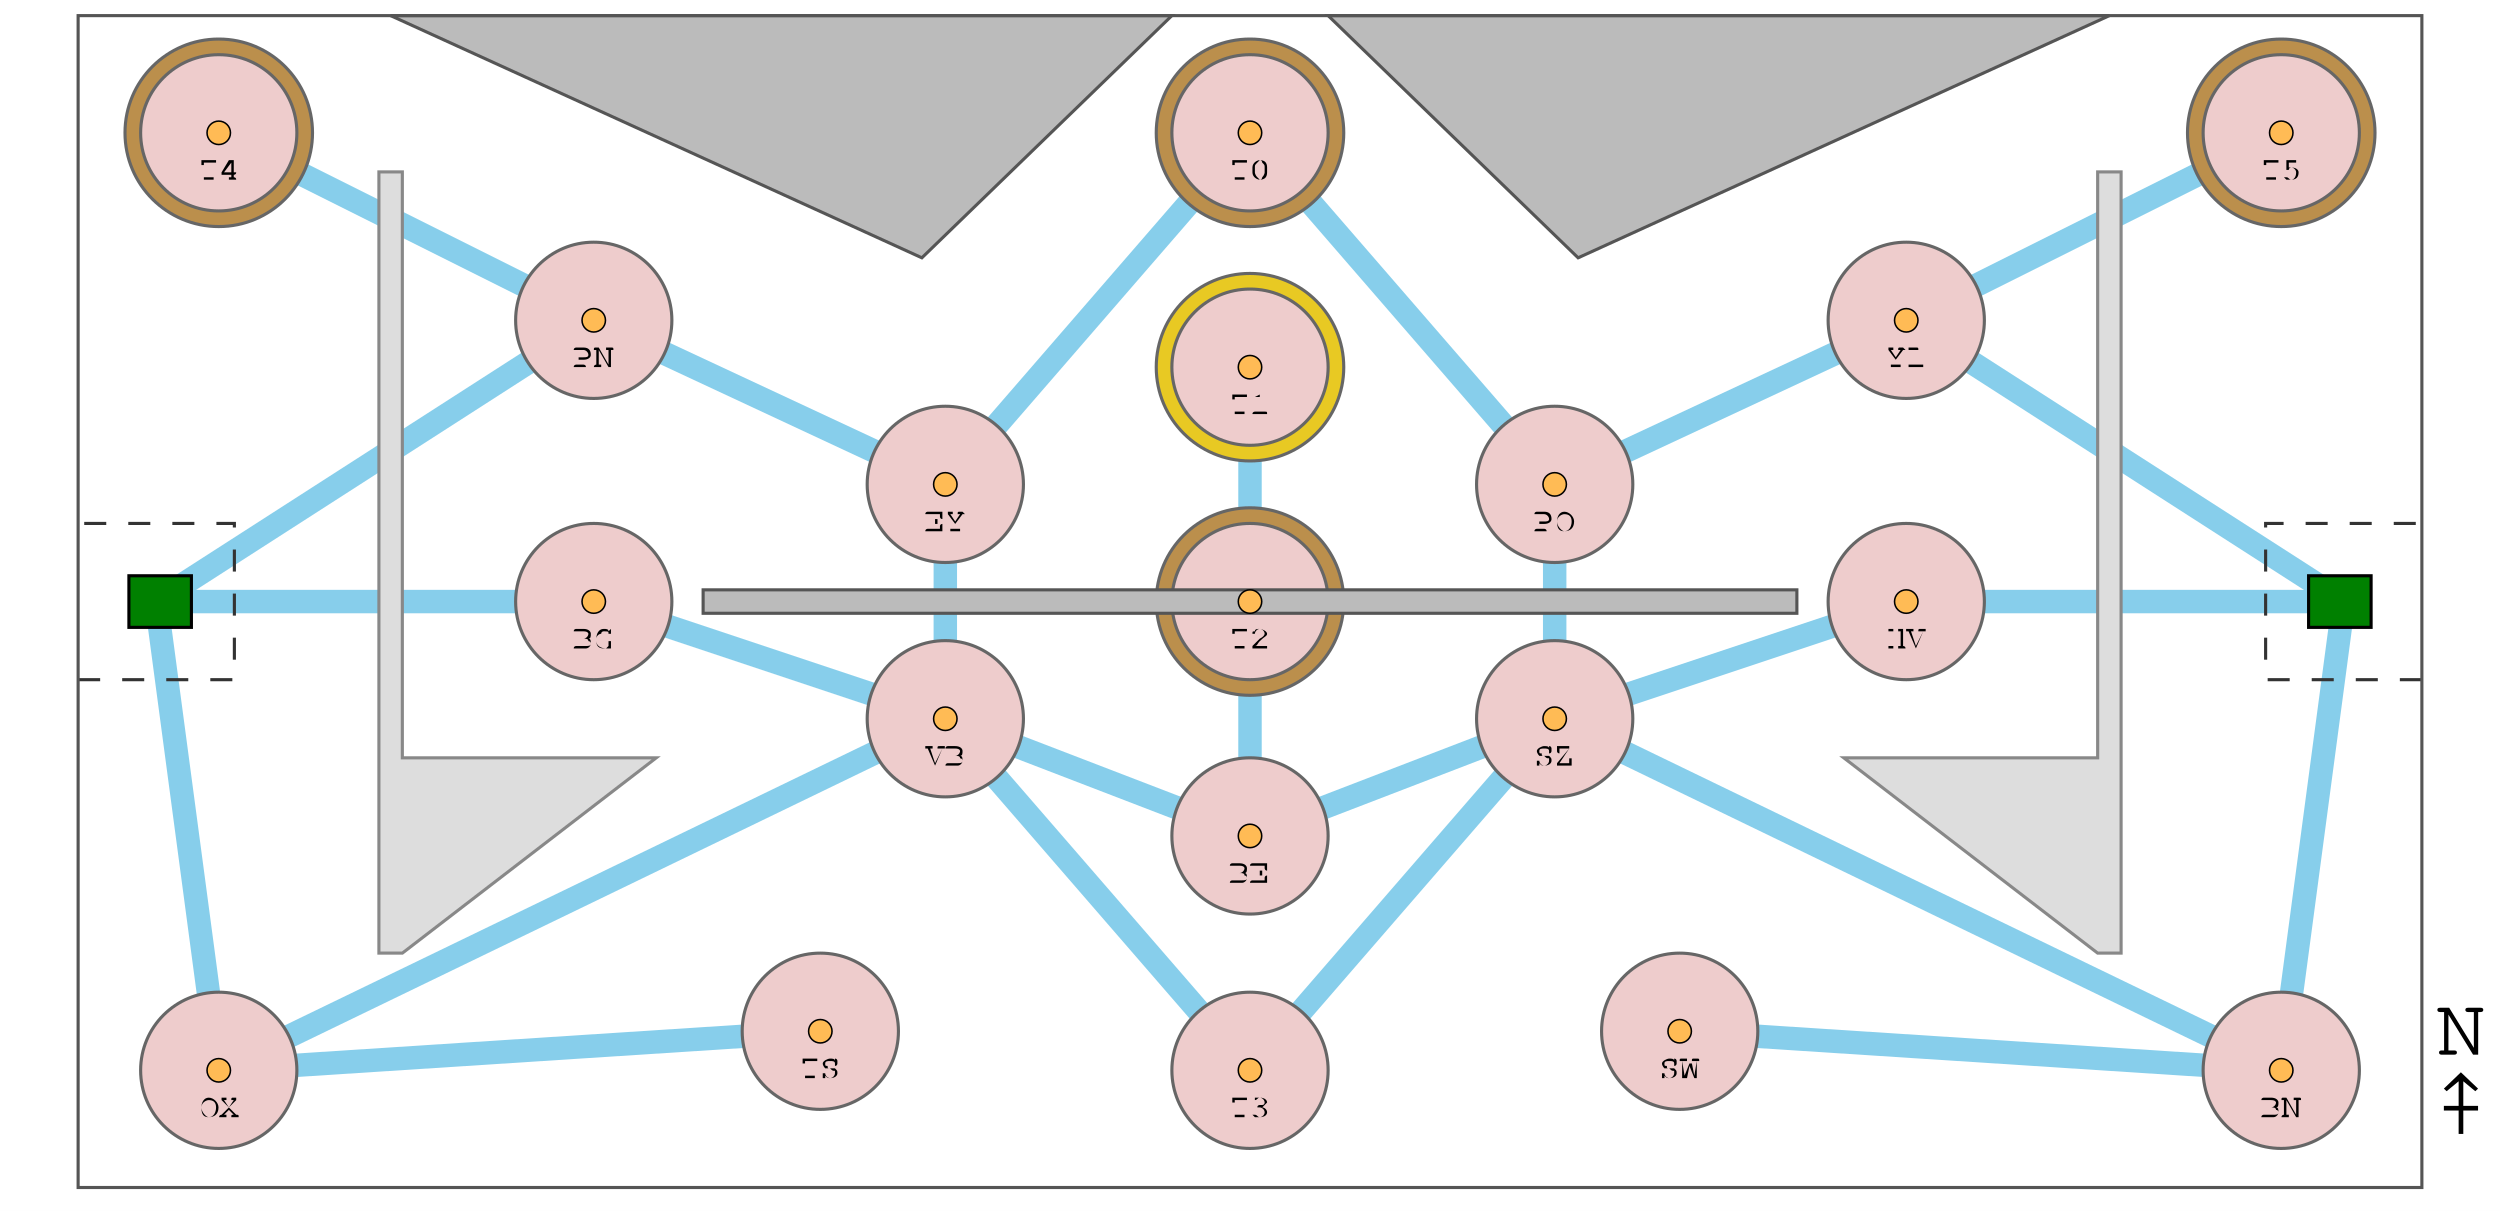
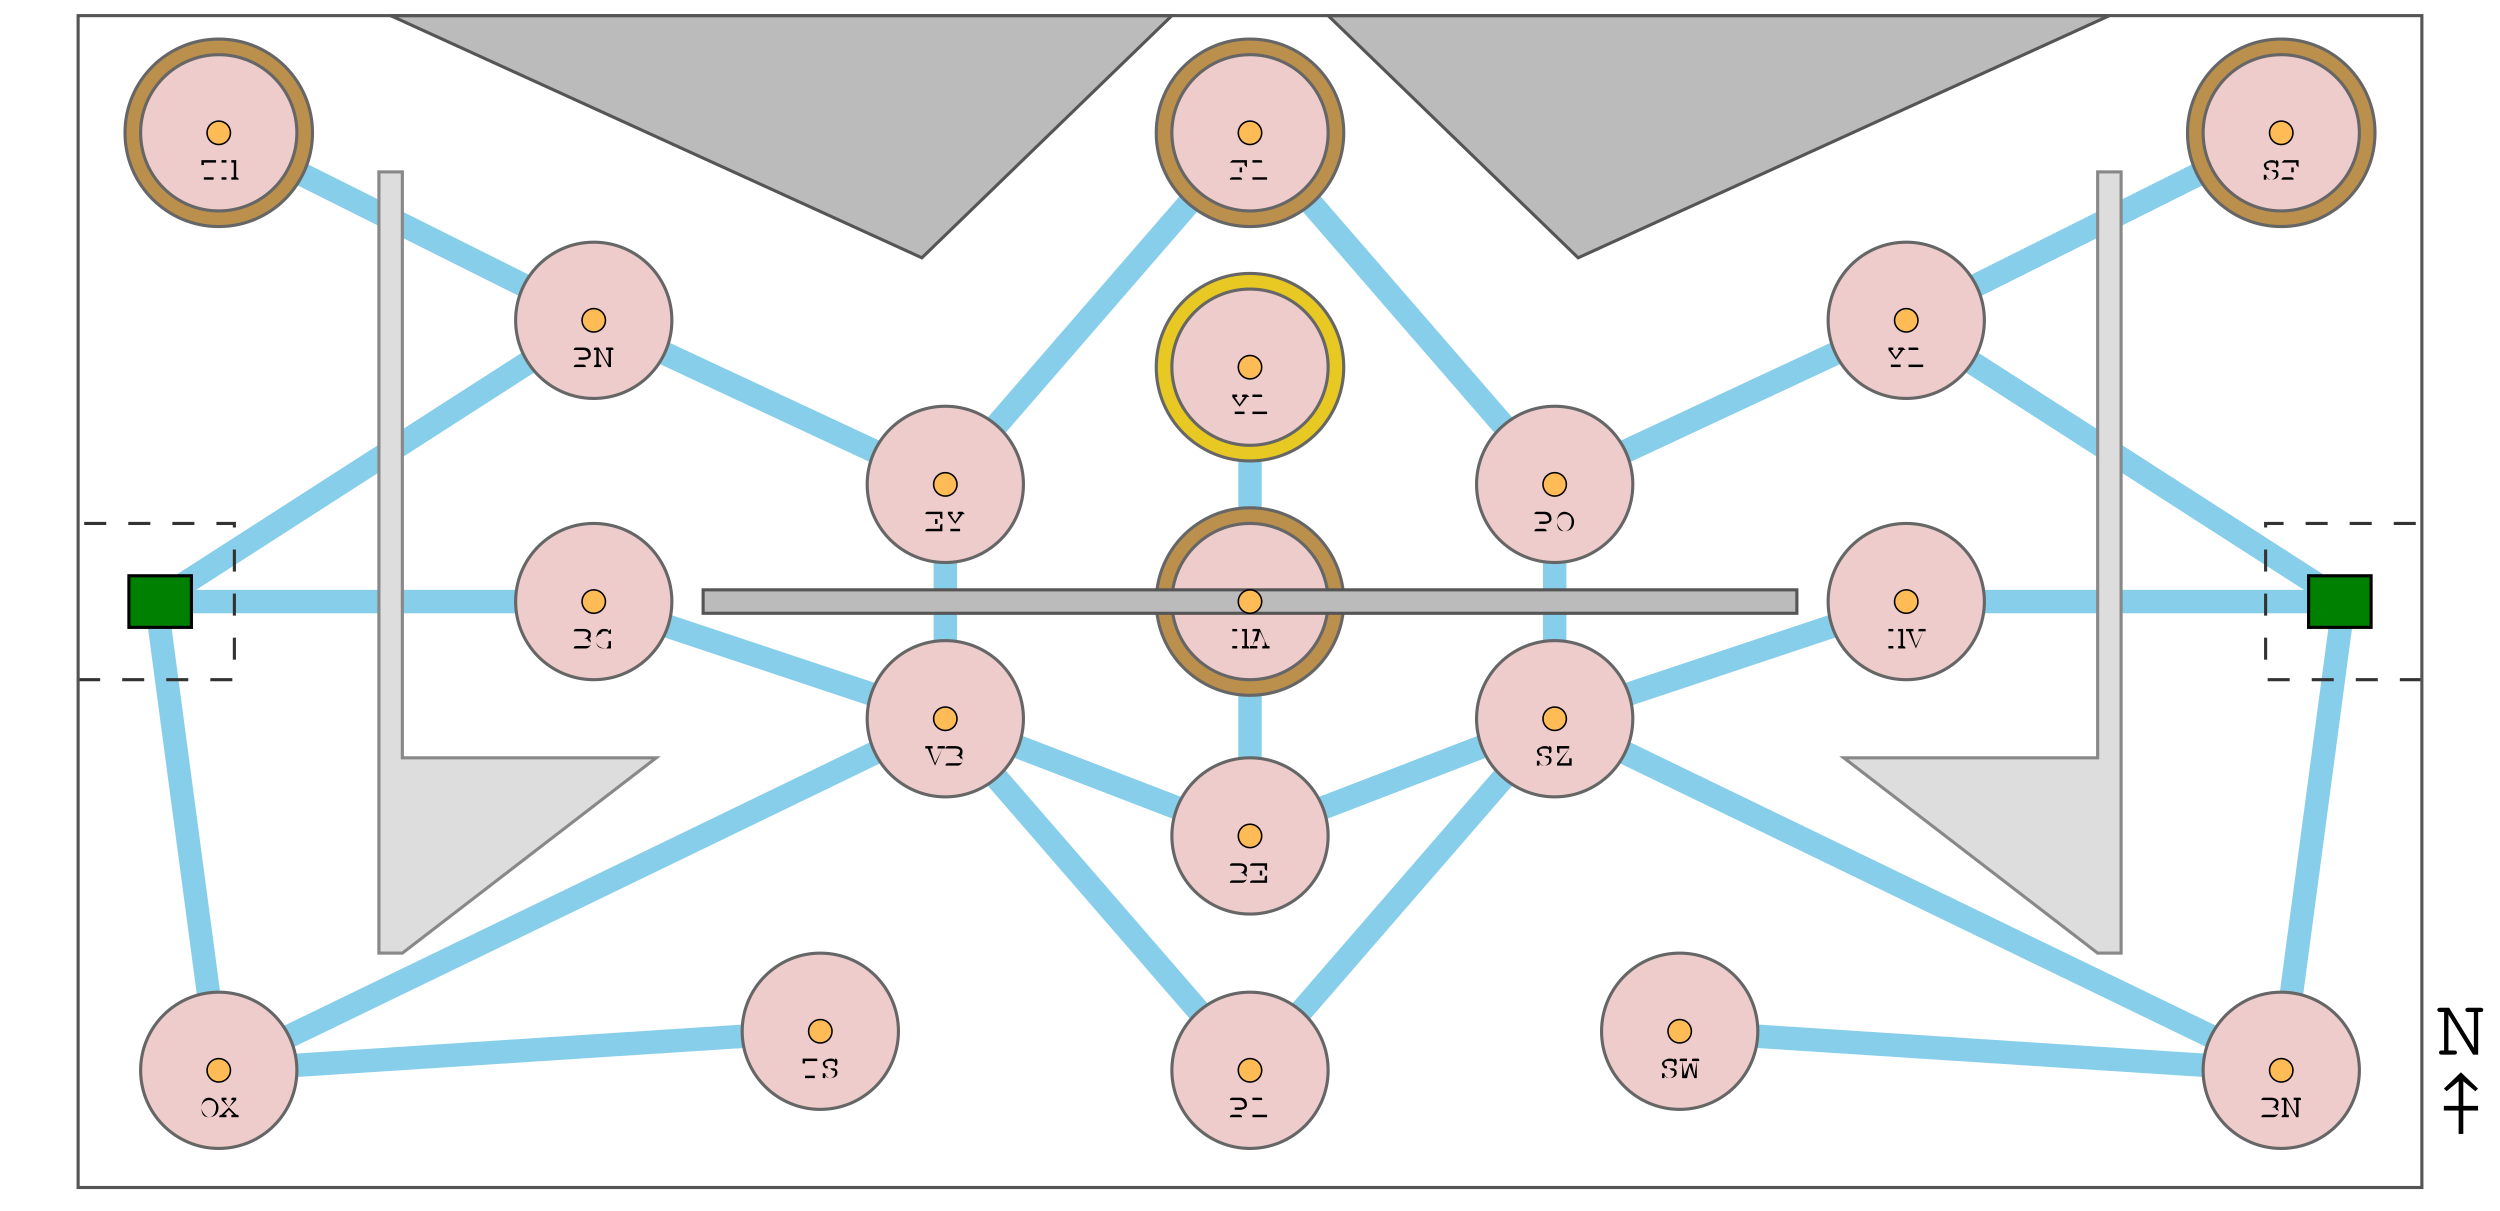
<svg xmlns="http://www.w3.org/2000/svg" xmlns:xlink="http://www.w3.org/1999/xlink" version="1.1" baseProfile="full" width="1600" height="775">
  <style type="text/css">
    

      .arena-wall {
          fill: none;
          stroke: #555;
          stroke-width: .02;
      }

      .platform {
          fill: #bbb;
          stroke: #555;
          stroke-width: .02;
      }

      .moveable-platform {
          fill: #ddd;
          stroke: #888;
          stroke-width: .02;
      }

      .platform-stage-a {
          fill: #cfb;
          stroke: #555;
          stroke-width: .02;
      }

      .platform-stage-b {
          fill: #bcf;
          stroke: #555;
          stroke-width: .02;
      }

      .token {
          stroke: black;
          stroke-width: 0.01;
      }

      #token-gold {
          fill: gold;
      }

      #token-silver {
          fill: silver;
      }

      #robot {
          fill: green;
          stroke: black;
          stroke-width: 0.02;
      }

      .zone-boundary {
          stroke: #333;
          stroke-width: 0.02;
          stroke-dasharray: 0.141, 0.141;
          fill: none;
      }

      .territory {
          stroke: #666;
          stroke-width: 0.02;
          fill: #ecc;
      }

      .gold-border {
          stroke: #666;
          stroke-width: 0.02;
          fill: #e8c923;
      }

      .bronze-border {
          stroke: #666;
          stroke-width: 0.02;
          fill: #bb8f4c;
      }

      .tower {
          stroke: #000;
          fill: #ffbb55;
          stroke-width: 0.01;
      }

      .arena-labels {
        font-family: Courier;
        font-size: 0.16pt;
        text-anchor: middle;
      }

      .compass-labels {
        font-family: Courier;
        font-size: 40pt;
        text-anchor: middle;
      }

      .link {
        stroke: skyblue;
        stroke-width: 0.15;
      }
    
  </style>
  <defs>
    <rect width="0.33" height="0.4" x="-0.165" y="-0.175" id="robot" />
    <circle id="tower" cx="0" cy="0" r="0.075" class="tower" />
    <g id="territory">
      <circle cx="0" cy="0" r="0.5" class="territory" />
      <use xlink:href="#tower" />
    </g>
    <g id="border">
      <circle cx="0" cy="0" r="0.6" />
    </g>
    <g id="side-zone">
      <g id="territory-links">
        <path class="link" d="M-4.2 -1.8 L-1.95 -0.75" />
        <path class="link" d="M-4.2 0 L-1.95 0.75" />
        <path class="link" d="M-6.6 3 L-1.95 0.75" />
        <path class="link" d="M-6.6 3 L-2.75 2.75" />
        <path class="link" d="M-1.95 -0.75 L-1.95 0.75" />
        <path class="link" d="M-6.6 -3 L-4.2 -1.8" />
        <path class="link" d="M-1.95 0.75 L0 3" />
        <path class="link" d="M-1.95 0.75 L0 1.5" />
        <path class="link" d="M-1.95 -0.75 L0 -3" />
        <path class="link" d="M-7 0 L-4.2 -1.8" />
        <path class="link" d="M-7 0 L-4.2 0" />
        <path class="link" d="M-7 0 L-6.6 3" />
      </g>
      <g transform="translate(-7 0) rotate(-90)">
        <use xlink:href="#robot" />
      </g>
      <path class="zone-boundary" d="M -7.5 0.5 h 1 v -1 h -1" />
      <use xlink:href="#territory" transform="translate(-4.2 -1.8)" />
      <use xlink:href="#territory" transform="translate(-1.95 -0.75)" />
      <use xlink:href="#territory" transform="translate(-4.2 0)" />
      <use xlink:href="#territory" transform="translate(-6.6 3)" />
      <use xlink:href="#territory" transform="translate(-2.75 2.75)" />
      <use xlink:href="#territory" transform="translate(-1.95 0.75)" />
      <use xlink:href="#border" class="bronze-border" transform="translate(-6.6 -3)" />
      <use xlink:href="#territory" transform="translate(-6.6 -3)" />
      <path class="platform" d="M-0.5 -3.75 L-2.1 -2.2 L-5.5 -3.75 Z" />
      <path class="moveable-platform" d="         M-5.425 2.25 L-3.8 1 L-5.425 1         V-2.75 H-5.575 V2.25 Z" />
    </g>
  </defs>
  <rect width="1600" height="775" fill="white" />
  <g id="compass" transform="translate(1550 500)">
    <svg width="50" height="250">
      <text class="compass-labels" x="50%" y="70%" alignment-baseline="middle" text-anchor="middle">N</text>
      <text class="compass-labels" x="50%" y="90%" alignment-baseline="middle" text-anchor="middle">⤉</text>
    </svg>
  </g>
  <g id="arena" transform="translate(50 10) scale(100) translate(7.5 3.75)">
    <use xlink:href="#side-zone" />
    <use xlink:href="#side-zone" transform="scale(-1 1)" />
    <path class="link" d="M0 -1.5 L0 0" />
    <path class="link" d="M0 0 L0 1.5" />
    <use xlink:href="#border" class="bronze-border" />
    <use xlink:href="#border" class="bronze-border" transform="translate(0 -3)" />
    <use xlink:href="#border" class="gold-border" transform="translate(0 -1.5)" />
    <use xlink:href="#territory" transform="translate(0 -3)" />
    <use xlink:href="#territory" transform="translate(0 -1.5)" />
    <use xlink:href="#territory" transform="translate(0 0)" />
    <use xlink:href="#territory" transform="translate(0 1.5)" />
    <use xlink:href="#territory" transform="translate(0 3)" />
    <rect width="15" height="7.5" x="-7.5" y="-3.75" class="arena-wall" />
    <path class="platform" d="M-3.5 -0.075 H3.5 V0.075 H-3.5 Z" />
    <use xlink:href="#tower" />
    <g transform="translate(0 0.3)">
      <text class="arena-labels" x="-4.2" y="-1.8">PN</text>
      <text class="arena-labels" x="-1.95" y="-0.75">EY</text>
      <text class="arena-labels" x="-4.2" y="0">BG</text>
      <text class="arena-labels" x="-6.6" y="3">OX</text>
      <text class="arena-labels" x="-2.75" y="2.75">TS</text>
      <text class="arena-labels" x="-1.95" y="0.75">VB</text>
-       <text class="arena-labels" x="-6.6" y="-3">T4</text>
+       <text class="arena-labels" x="-6.6" y="-3">TH</text>
      <text class="arena-labels" x="4.2" y="-1.8">YL</text>
      <text class="arena-labels" x="1.95" y="-0.75">PO</text>
      <text class="arena-labels" x="4.2" y="0">HV</text>
      <text class="arena-labels" x="6.6" y="3">BN</text>
      <text class="arena-labels" x="2.75" y="2.75">SW</text>
      <text class="arena-labels" x="1.95" y="0.75">SZ</text>
-       <text class="arena-labels" x="6.6" y="-3">T5</text>
-       <text class="arena-labels" x="0" y="-3">T0</text>
-       <text class="arena-labels" x="0" y="-1.5">T1</text>
-       <text class="arena-labels" x="0" y="0">T2</text>
+       <text class="arena-labels" x="6.6" y="-3">SF</text>
+       <text class="arena-labels" x="0" y="-3">FL</text>
+       <text class="arena-labels" x="0" y="-1.5">YL</text>
+       <text class="arena-labels" x="0" y="0">HA</text>
      <text class="arena-labels" x="0" y="1.5">BE</text>
-       <text class="arena-labels" x="0" y="3">T3</text>
+       <text class="arena-labels" x="0" y="3">PL</text>
    </g>
  </g>
</svg>
